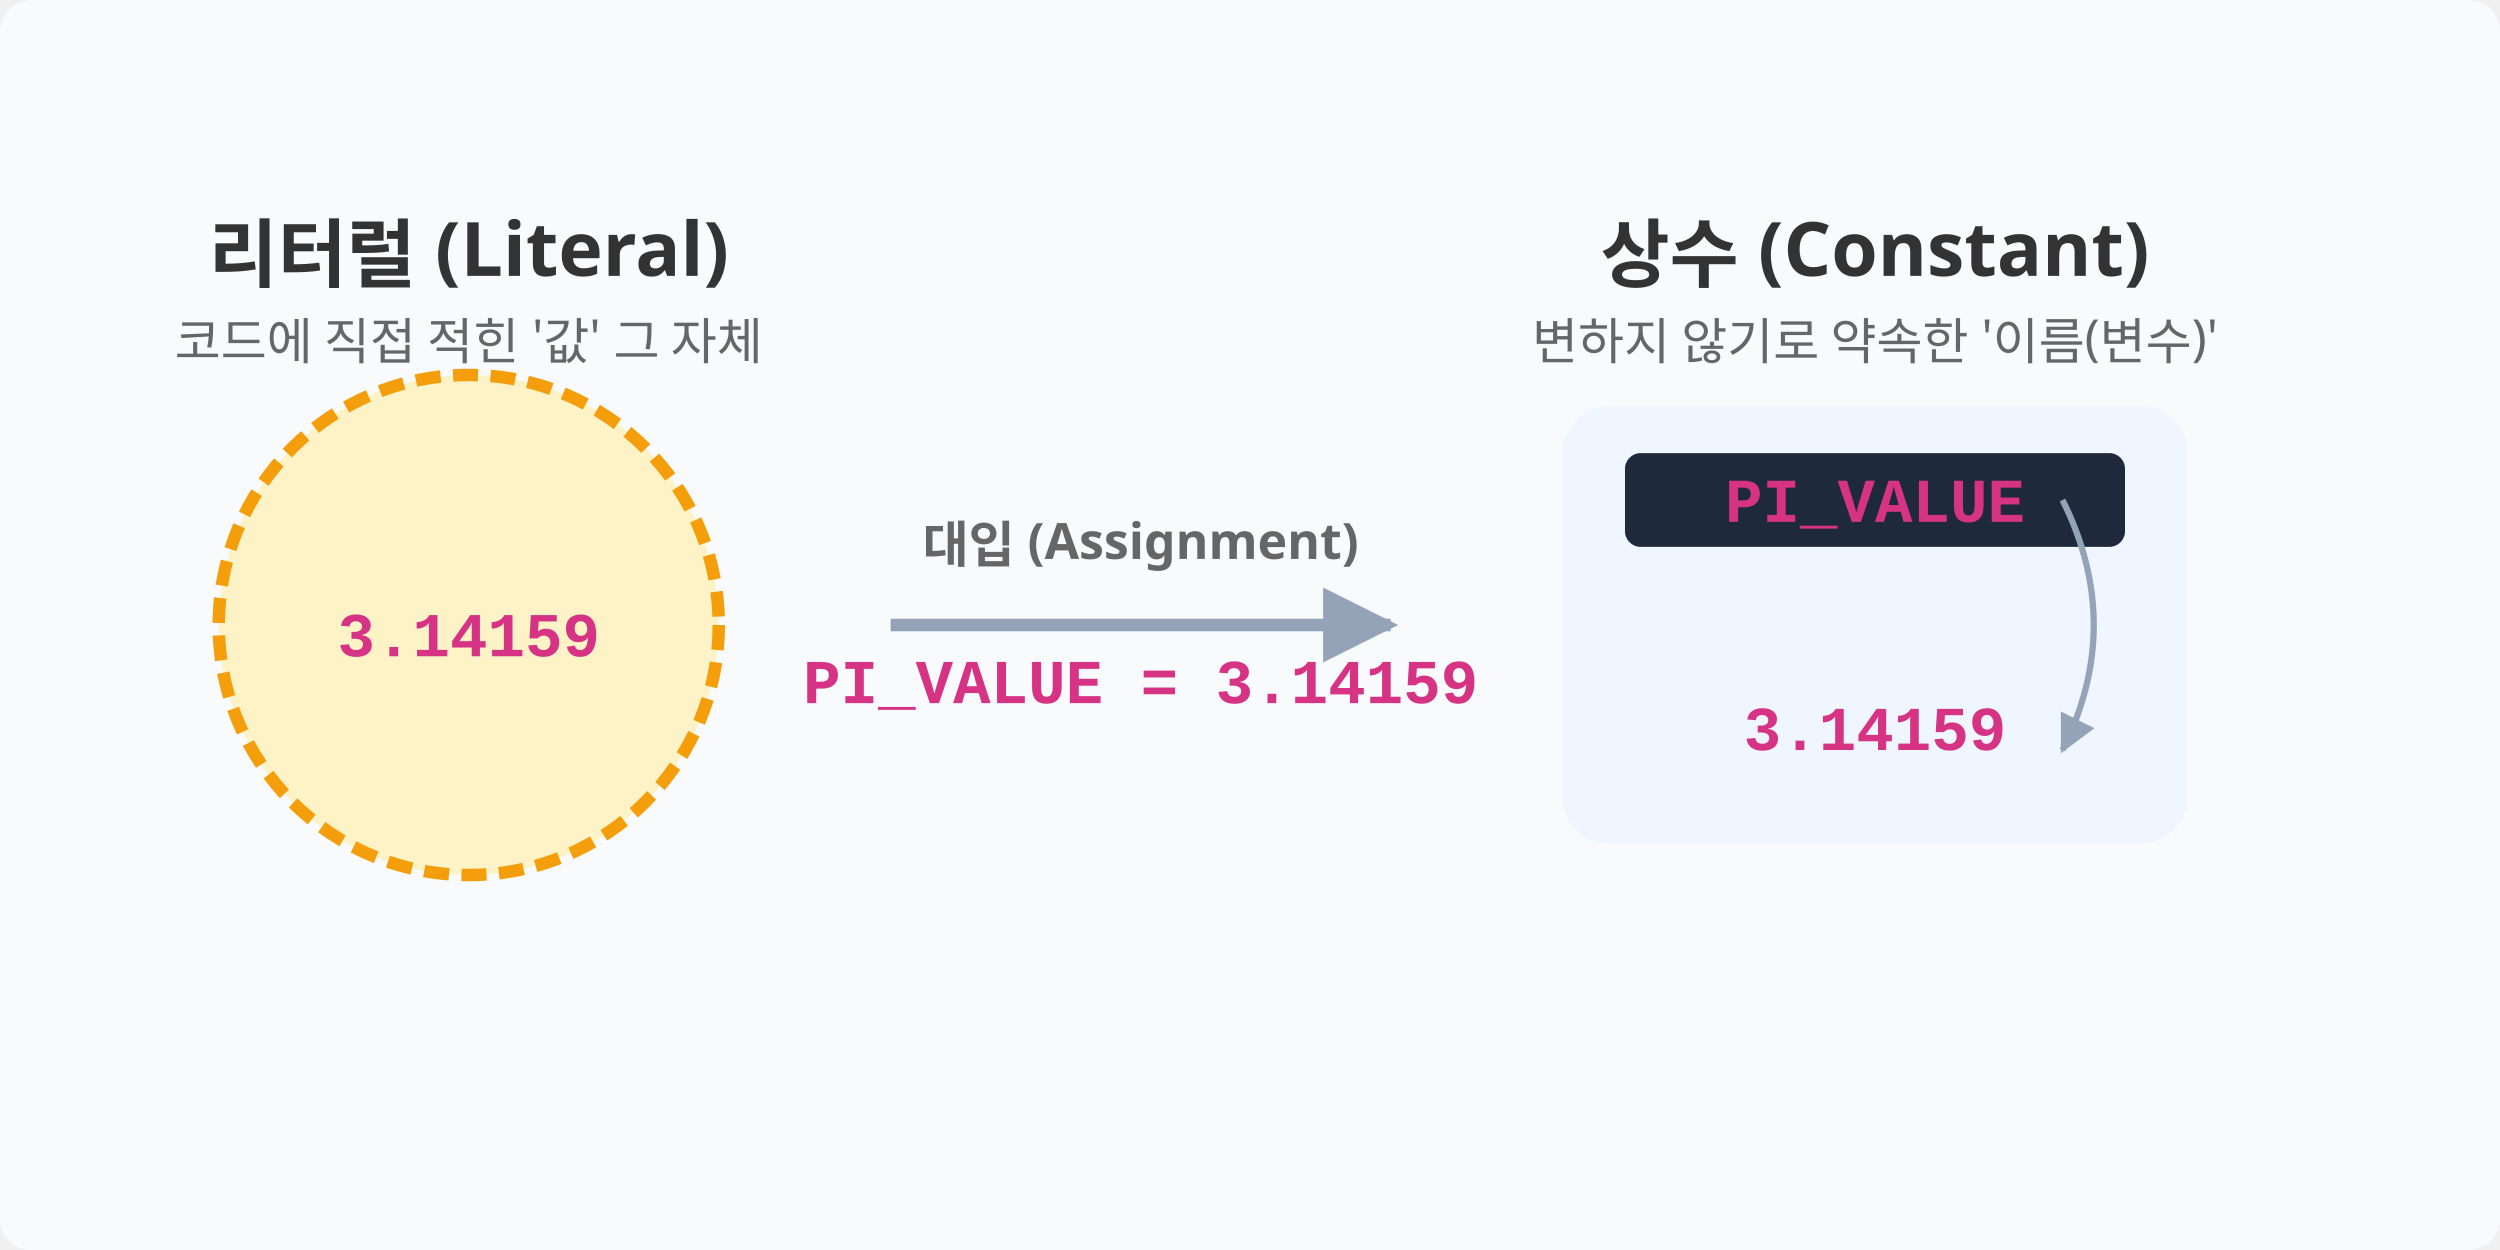
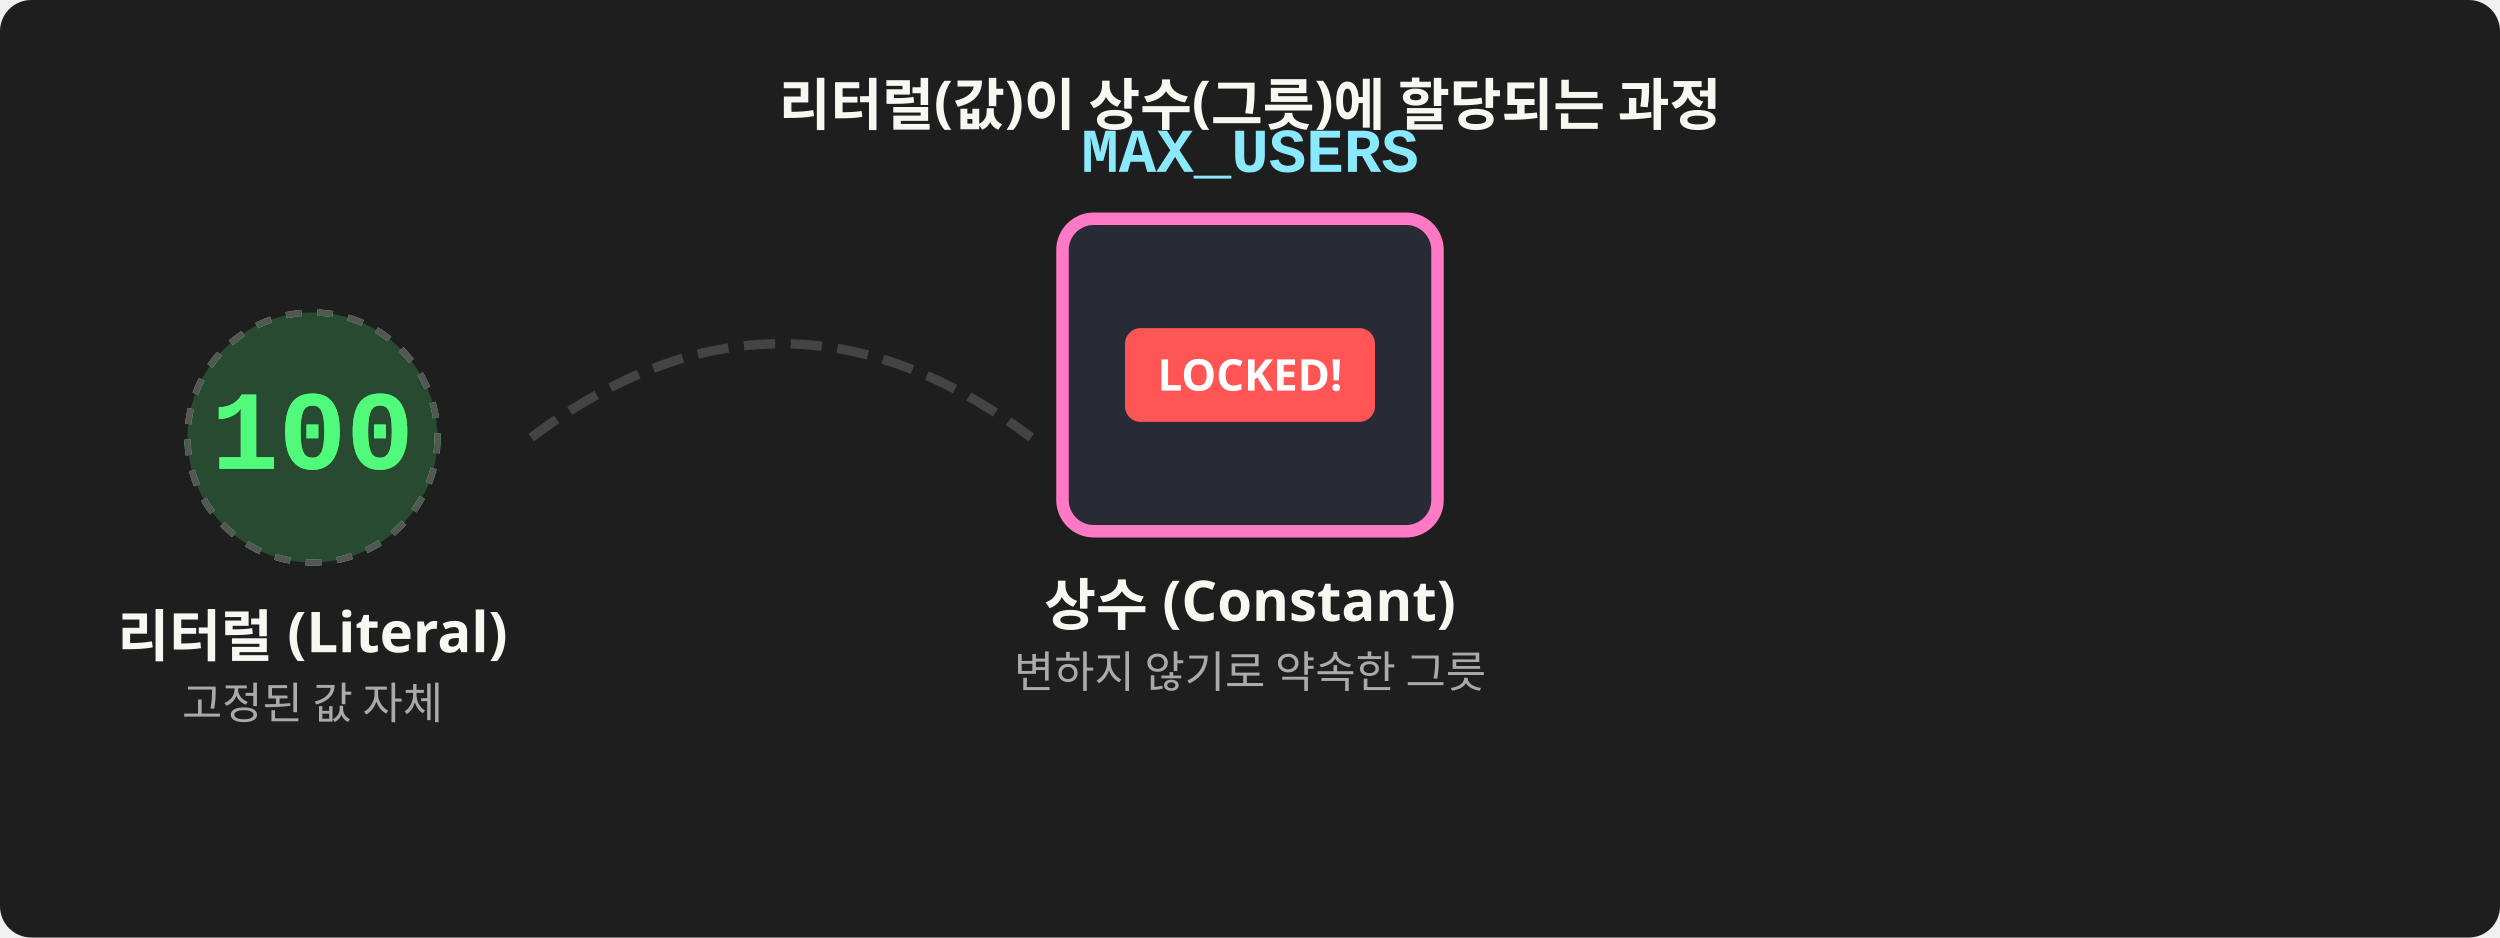
- <svg xmlns="http://www.w3.org/2000/svg" viewBox="0 0 800 400">
+ <svg xmlns="http://www.w3.org/2000/svg" viewBox="0 0 800 300" width="100%" height="auto">
  <defs>
    <style>
-       .text-label { font-family: 'Segoe UI', Tahoma, Geneva, Verdana, sans-serif; font-size: 24px; font-weight: bold; fill: #333; }
-       .text-desc { font-family: 'Segoe UI', Tahoma, Geneva, Verdana, sans-serif; font-size: 16px; fill: #666; }
-       .text-code { font-family: 'Courier New', Courier, monospace; font-size: 20px; font-weight: bold; fill: #d63384; }
+       .box { rx: 10; ry: 10; fill: #282a36; stroke: #ff79c6; stroke-width: 4; }
+       .obj { font-family: 'Courier New', monospace; font-size: 36px; font-weight: bold; fill: #50fa7b; }
+       .label { font-family: sans-serif; font-size: 18px; fill: #f8f8f2; font-weight: bold; }
+       .tag { font-family: 'Courier New', monospace; font-size: 20px; font-weight: bold; fill: #8be9fd; }
      
-       /* Literal Animation */
      @keyframes floatLiteral {
-         0% { transform: translateY(0px); }
-         50% { transform: translateY(-15px); }
-         100% { transform: translateY(0px); }
-       }
-       .literal-group { animation: floatLiteral 3s ease-in-out infinite; }
-       
-       /* Constant Box Animation */
-       @keyframes lockBox {
-         0% { stroke: #3b82f6; stroke-width: 3; }
-         50% { stroke: #10b981; stroke-width: 5; filter: drop-shadow(0 0 8px rgba(16, 185, 129, 0.5)); }
-         100% { stroke: #3b82f6; stroke-width: 3; }
-       }
-       .constant-box {
-         fill: #eff6ff;
-         rx: 15;
-         animation: lockBox 4s ease-in-out infinite;
+         0%, 20% { transform: translate(0px, 0px) scale(1); opacity: 1; }
+         30%, 40% { transform: translate(150px, -50px) scale(1.2); opacity: 1; }
+         50%, 70% { transform: translate(300px, 0px) scale(0.8); opacity: 1; }
+         80%, 100% { transform: translate(300px, 0px) scale(0.8); opacity: 0; }
      }
      
-       /* Value Transfer Animation */
-       @keyframes moveValue {
-         0% { opacity: 0; transform: translateX(-50px); }
-         20% { opacity: 1; transform: translateX(0); }
-         80% { opacity: 1; transform: translateX(0); }
-         100% { opacity: 0; transform: translateX(0); }
+       @keyframes lockBox {
+         0%, 65% { stroke: #ff79c6; fill: #282a36; }
+         70%, 100% { stroke: #ff5555; fill: #44475a; }
      }
-       .moving-value { animation: moveValue 4s ease-in-out infinite; }
+       
+       @keyframes showLockText {
+         0%, 65% { opacity: 0; }
+         70%, 100% { opacity: 1; }
+       }
+       
+       .literal-anim { animation: floatLiteral 5s infinite; }
+       .constant-box { animation: lockBox 5s infinite; }
+       .lock-text { animation: showLockText 5s infinite; }
    </style>
  </defs>
-   <rect width="100%" height="100%" fill="#f8fafc" rx="10" />
-   <g transform="translate(150, 200)">
-     <circle cx="0" cy="0" r="80" fill="#fef3c7" stroke="#f59e0b" stroke-width="4" stroke-dasharray="8 4" />
-     <text x="0" y="-110" class="text-label" text-anchor="middle">리터럴 (Literal)</text>
-     <text x="0" y="-85" class="text-desc" text-anchor="middle">코드에 직접 적힌 '값' 그 자체</text>
-     <g class="literal-group">
-       <text x="0" y="10" class="text-code" text-anchor="middle" font-size="32">3.14159</text>
+   <rect width="100%" height="100%" fill="#1e1e1e" rx="10" />
+   <g transform="translate(100, 150)">
+     <g class="literal-anim">
+       <circle cx="0" cy="-10" r="40" fill="rgba(80, 250, 123, 0.2)" stroke="#50fa7b" stroke-width="2" stroke-dasharray="5,5" />
+       <text x="0" y="0" class="obj" text-anchor="middle">100</text>
+     </g>
+     <circle cx="0" cy="-10" r="40" fill="transparent" stroke="#555" stroke-width="2" stroke-dasharray="5,5" />
+     <text x="0" y="0" class="obj" fill="#555" text-anchor="middle">100</text>
+     <text x="0" y="60" class="label" text-anchor="middle">리터럴 (Literal)</text>
+     <text x="0" y="80" font-family="sans-serif" font-size="14" fill="#aaa" text-anchor="middle">고정된 값 자체</text>
+   </g>
+   <path d="M 170 140 Q 250 80 330 140" fill="transparent" stroke="#444" stroke-width="3" stroke-dasharray="10,5" />
+   <g transform="translate(400, 100)">
+     <rect x="-60" y="-30" width="120" height="100" class="box constant-box" />
+     <text x="0" y="-45" class="tag" text-anchor="middle">MAX_USERS</text>
+     <text x="0" y="100" class="label" text-anchor="middle">상수 (Constant)</text>
+     <text x="0" y="120" font-family="sans-serif" font-size="14" fill="#aaa" text-anchor="middle">변하지 않기로 약속한 그릇</text>
+     <g class="lock-text" transform="translate(0, 20)">
+       <rect x="-40" y="-15" width="80" height="30" rx="5" fill="#ff5555" />
+       <text x="0" y="5" font-family="sans-serif" font-size="14" font-weight="bold" fill="white" text-anchor="middle">LOCKED!</text>
    </g>
  </g>
-   <g transform="translate(600, 200)">
-     <rect x="-100" y="-70" width="200" height="140" class="constant-box" />
-     <text x="0" y="-110" class="text-label" text-anchor="middle">상수 (Constant)</text>
-     <text x="0" y="-85" class="text-desc" text-anchor="middle">변하지 않기로 약속한 '이름(변수)'</text>
-     <rect x="-80" y="-55" width="160" height="30" rx="5" fill="#1e293b" />
-     <text x="0" y="-33" class="text-code" fill="#f8fafc" text-anchor="middle">PI_VALUE</text>
-     <g class="moving-value">
-       <text x="0" y="40" class="text-code" text-anchor="middle" font-size="28">3.14159</text>
-     </g>
-     <path d="M 60,-40 Q 80,0 60,40" fill="none" stroke="#94a3b8" stroke-width="2" marker-end="url(#arrow)" />
-   </g>
-   <g transform="translate(375, 200)">
-     <path d="M -90,0 L 70,0" stroke="#94a3b8" stroke-width="4" fill="none" marker-end="url(#arrow)" />
-     <text x="-10" y="-20" class="text-desc" text-anchor="middle" font-weight="bold">대입 (Assignment)</text>
-     <text x="-10" y="25" class="text-code" text-anchor="middle" font-size="16">PI_VALUE = 3.14159</text>
-   </g>
-   <defs>
-     <marker id="arrow" viewBox="0 0 10 10" refX="9" refY="5" markerWidth="6" markerHeight="6" orient="auto-start-reverse">
-       <path d="M 0 0 L 10 5 L 0 10 z" fill="#94a3b8" />
-     </marker>
-   </defs>
+   <text x="400" y="40" class="label" text-anchor="middle" font-size="20">리터럴(값)이 상수(그릇)에 할당되는 과정</text>
</svg>
